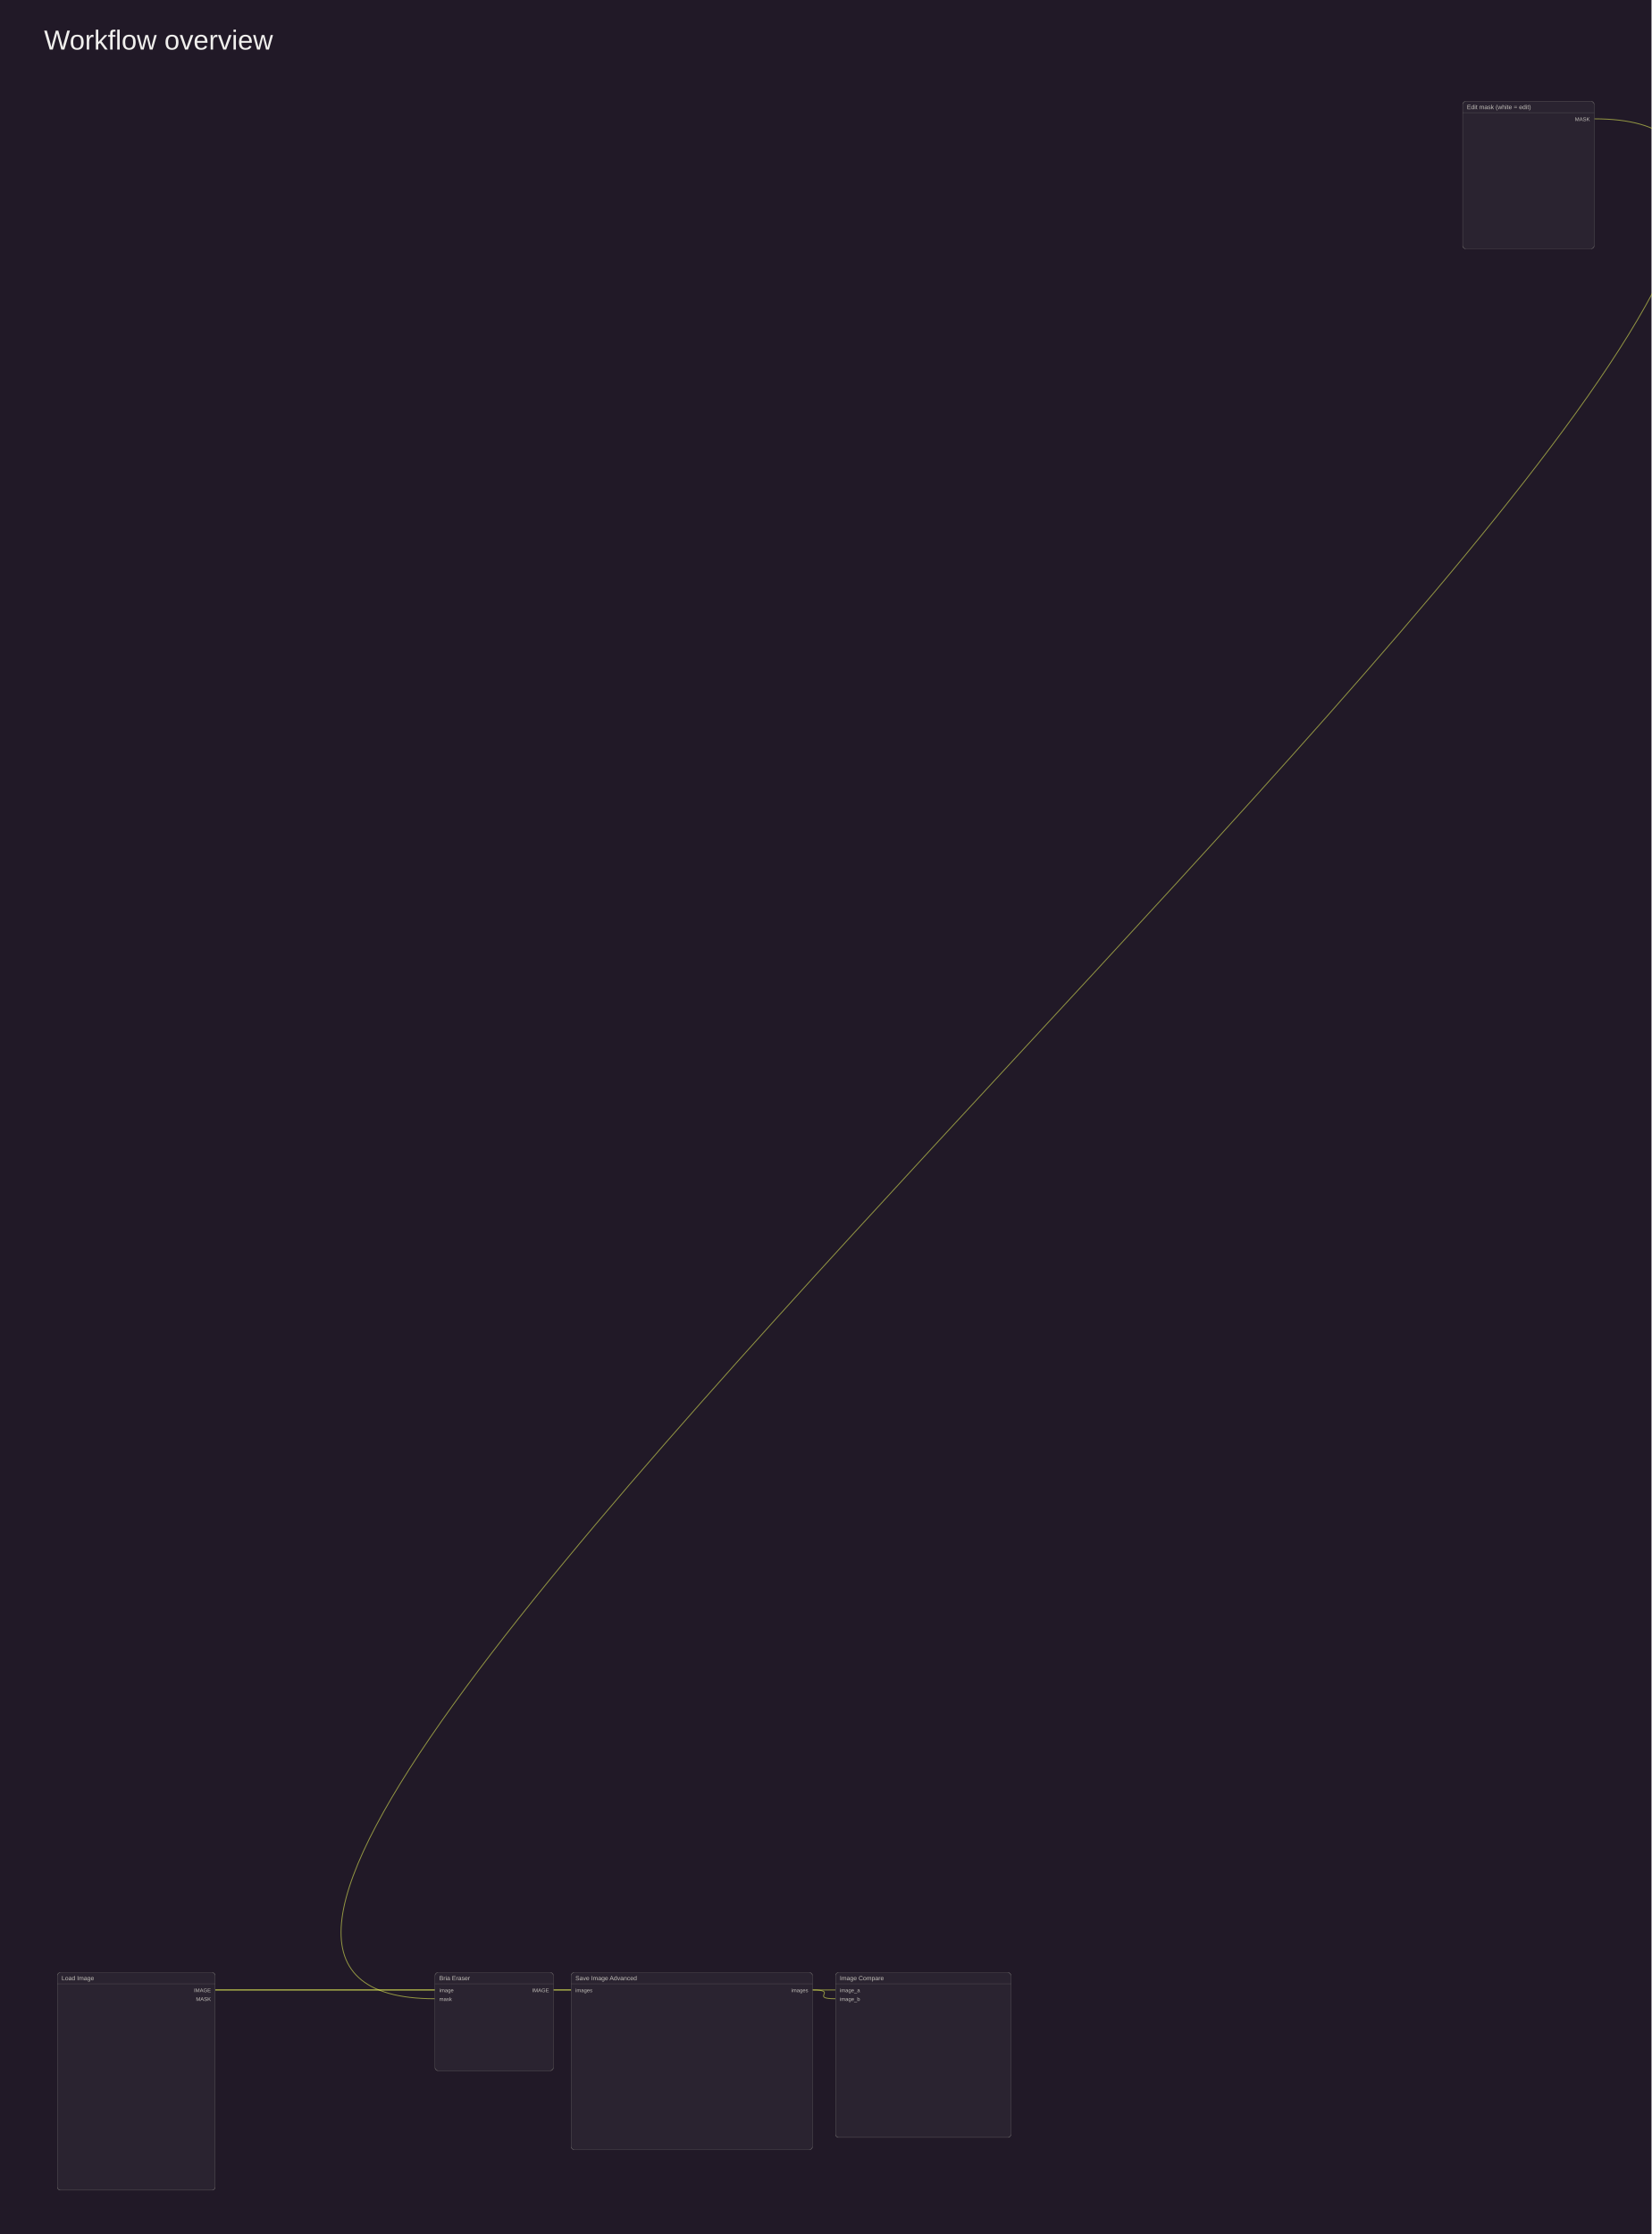
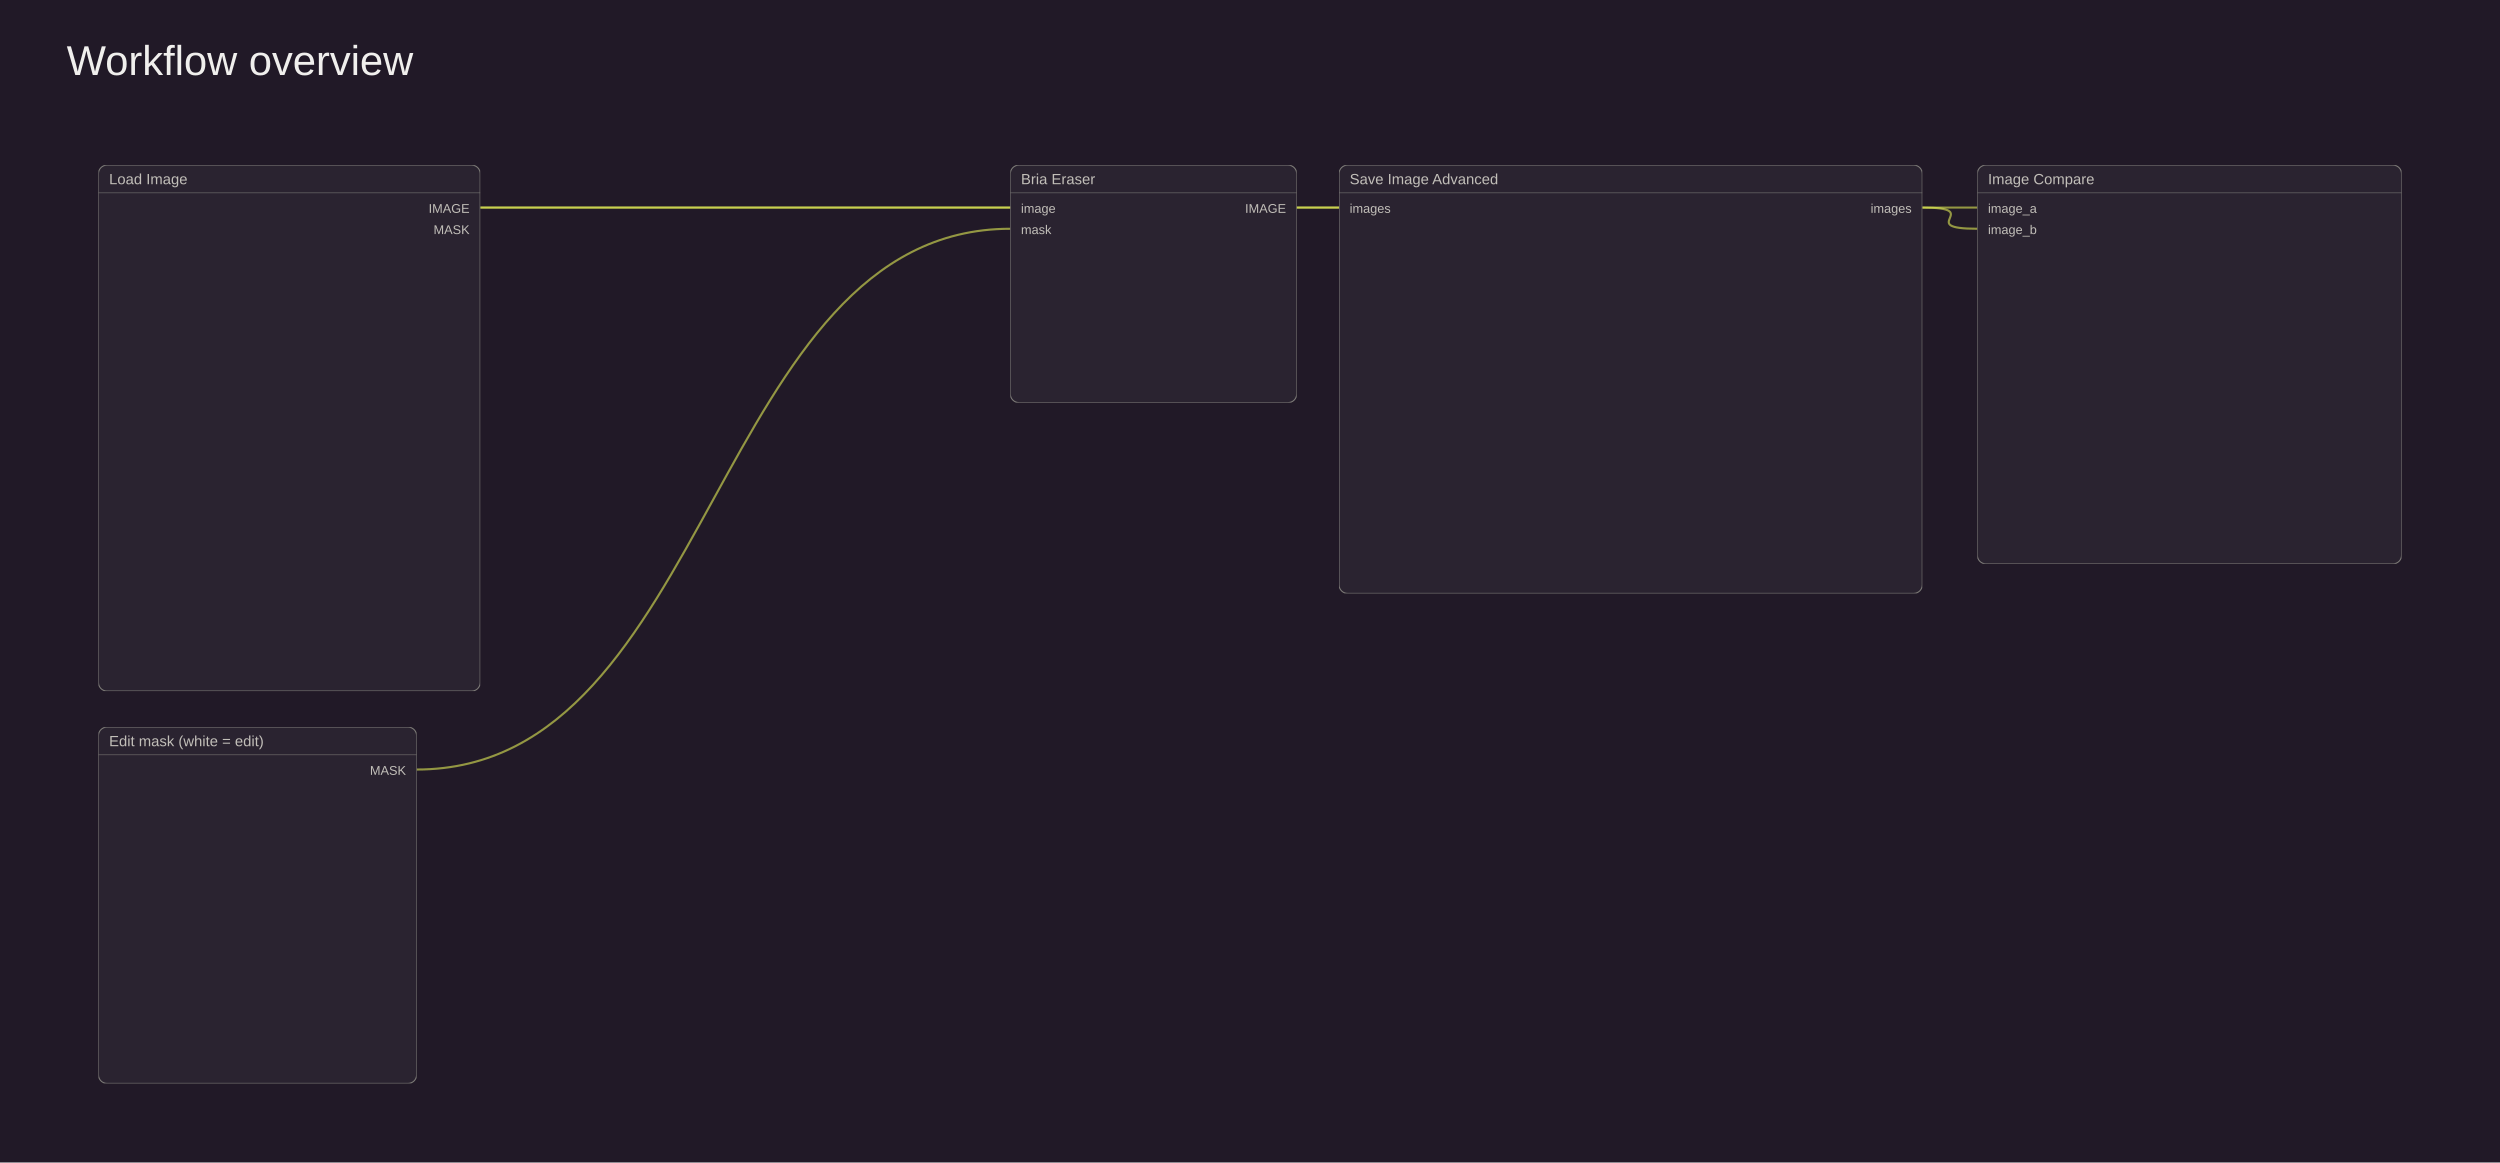
- <svg xmlns="http://www.w3.org/2000/svg" width="1200" height="1623" viewBox="0 0 1200 1623" role="img">
+ <svg xmlns="http://www.w3.org/2000/svg" width="1200" height="558" viewBox="0 0 1200 558" role="img">
  <style>text{font-family:Arial,sans-serif;fill:#c2bfb9}.heading{font-size:20px;fill:#f0efed}.title{font-size:14px}.slot{font-size:12px}.node{fill:#2a2330;stroke:#7e7c78;stroke-width:1}.divider{stroke:#7e7c78;stroke-opacity:.5}.links{fill:none;stroke:#f2ff59;stroke-width:2;stroke-opacity:.55}</style>
  <rect width="100%" height="100%" fill="#211927" />
  <g transform="translate(0 0)">
    <text x="32" y="36" class="heading">Workflow overview</text>
-     <g transform="translate(32 64) scale(0.3191011) translate(2930 -544)">
+     <g transform="translate(32 64) scale(0.5089606) translate(2930 -4804)">
      <g class="links">
        <path d="M-2540 4874 C-1834 4874,-1834 4874,-1128 4874" />
        <path d="M-1180 4874 C-1120 4874,-1188 4894,-1128 4894" />
        <path d="M-2540 4874 C-2290 4874,-2290 4874,-2040 4874" />
-         <path d="M600 614 C1920 614,-3360 4894,-2040 4894" />
+         <path d="M-2600 5404 C-2320 5404,-2320 4894,-2040 4894" />
        <path d="M-1770 4874 C-1710 4874,-1790 4874,-1730 4874" />
      </g>
      <svg x="-2900" y="4834" width="360" height="496" overflow="hidden">
        <rect width="100%" height="100%" rx="8" class="node" />
        <path d="M0 26H360" class="divider" />
        <text x="10" y="18" class="title">Load Image</text>
        <g transform="translate(0 26)">
          <text x="350" y="19" text-anchor="end" class="slot">IMAGE</text>
          <text x="350" y="39" text-anchor="end" class="slot">MASK</text>
        </g>
      </svg>
      <svg x="-1730" y="4834" width="550" height="403.875" overflow="hidden">
        <rect width="100%" height="100%" rx="8" class="node" />
        <path d="M0 26H550" class="divider" />
        <text x="10" y="18" class="title">Save Image Advanced</text>
        <g transform="translate(0 26)">
          <text x="10" y="19" text-anchor="start" class="slot">images</text>
          <text x="540" y="19" text-anchor="end" class="slot">images</text>
        </g>
      </svg>
      <svg x="-1128" y="4834" width="400" height="376" overflow="hidden">
        <rect width="100%" height="100%" rx="8" class="node" />
        <path d="M0 26H400" class="divider" />
        <text x="10" y="18" class="title">Image Compare</text>
        <g transform="translate(0 26)">
          <text x="10" y="19" text-anchor="start" class="slot">image_a</text>
          <text x="10" y="39" text-anchor="start" class="slot">image_b</text>
        </g>
      </svg>
      <svg x="-2040" y="4834" width="270" height="223.922" overflow="hidden">
        <rect width="100%" height="100%" rx="8" class="node" />
        <path d="M0 26H270" class="divider" />
        <text x="10" y="18" class="title">Bria Eraser</text>
        <g transform="translate(0 26)">
          <text x="10" y="19" text-anchor="start" class="slot">image</text>
          <text x="10" y="39" text-anchor="start" class="slot">mask</text>
          <text x="260" y="19" text-anchor="end" class="slot">IMAGE</text>
        </g>
      </svg>
-       <svg x="300" y="574" width="300" height="336" overflow="hidden">
+       <svg x="-2900" y="5364" width="300" height="336" overflow="hidden">
        <rect width="100%" height="100%" rx="8" class="node" />
        <path d="M0 26H300" class="divider" />
        <text x="10" y="18" class="title">Edit mask (white = edit)</text>
        <g transform="translate(0 26)">
          <text x="290" y="19" text-anchor="end" class="slot">MASK</text>
        </g>
      </svg>
    </g>
  </g>
</svg>
